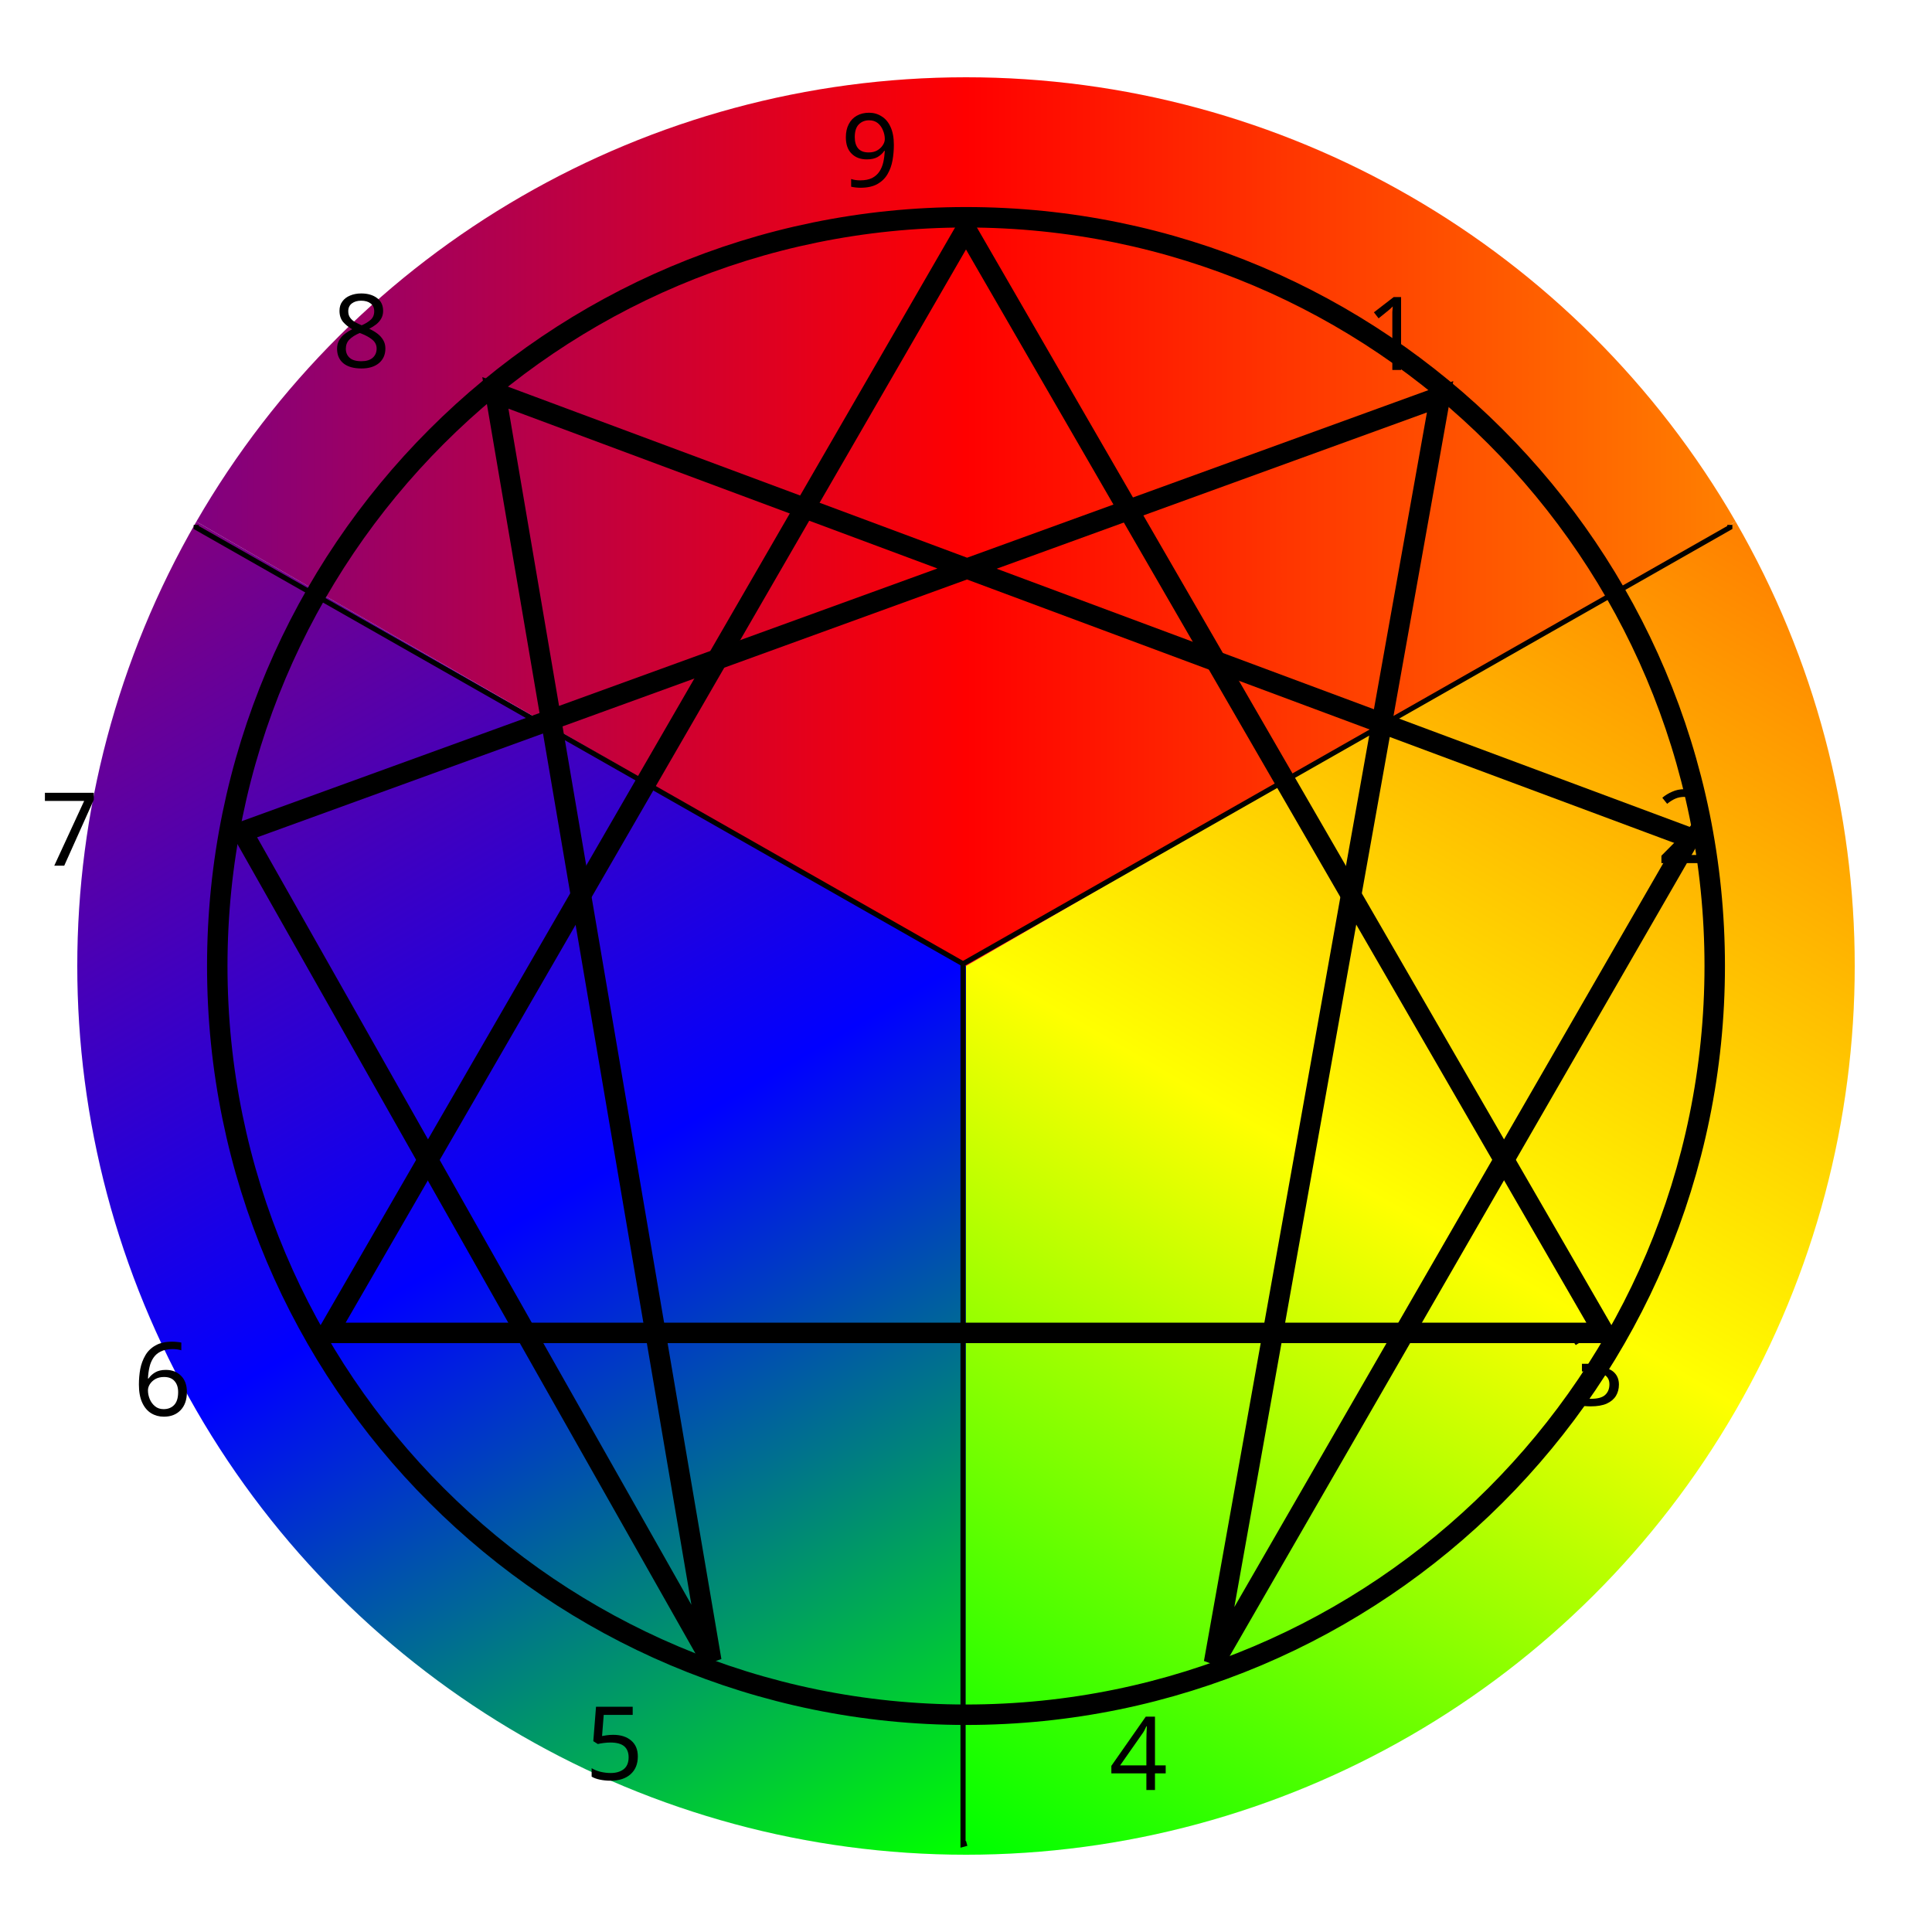
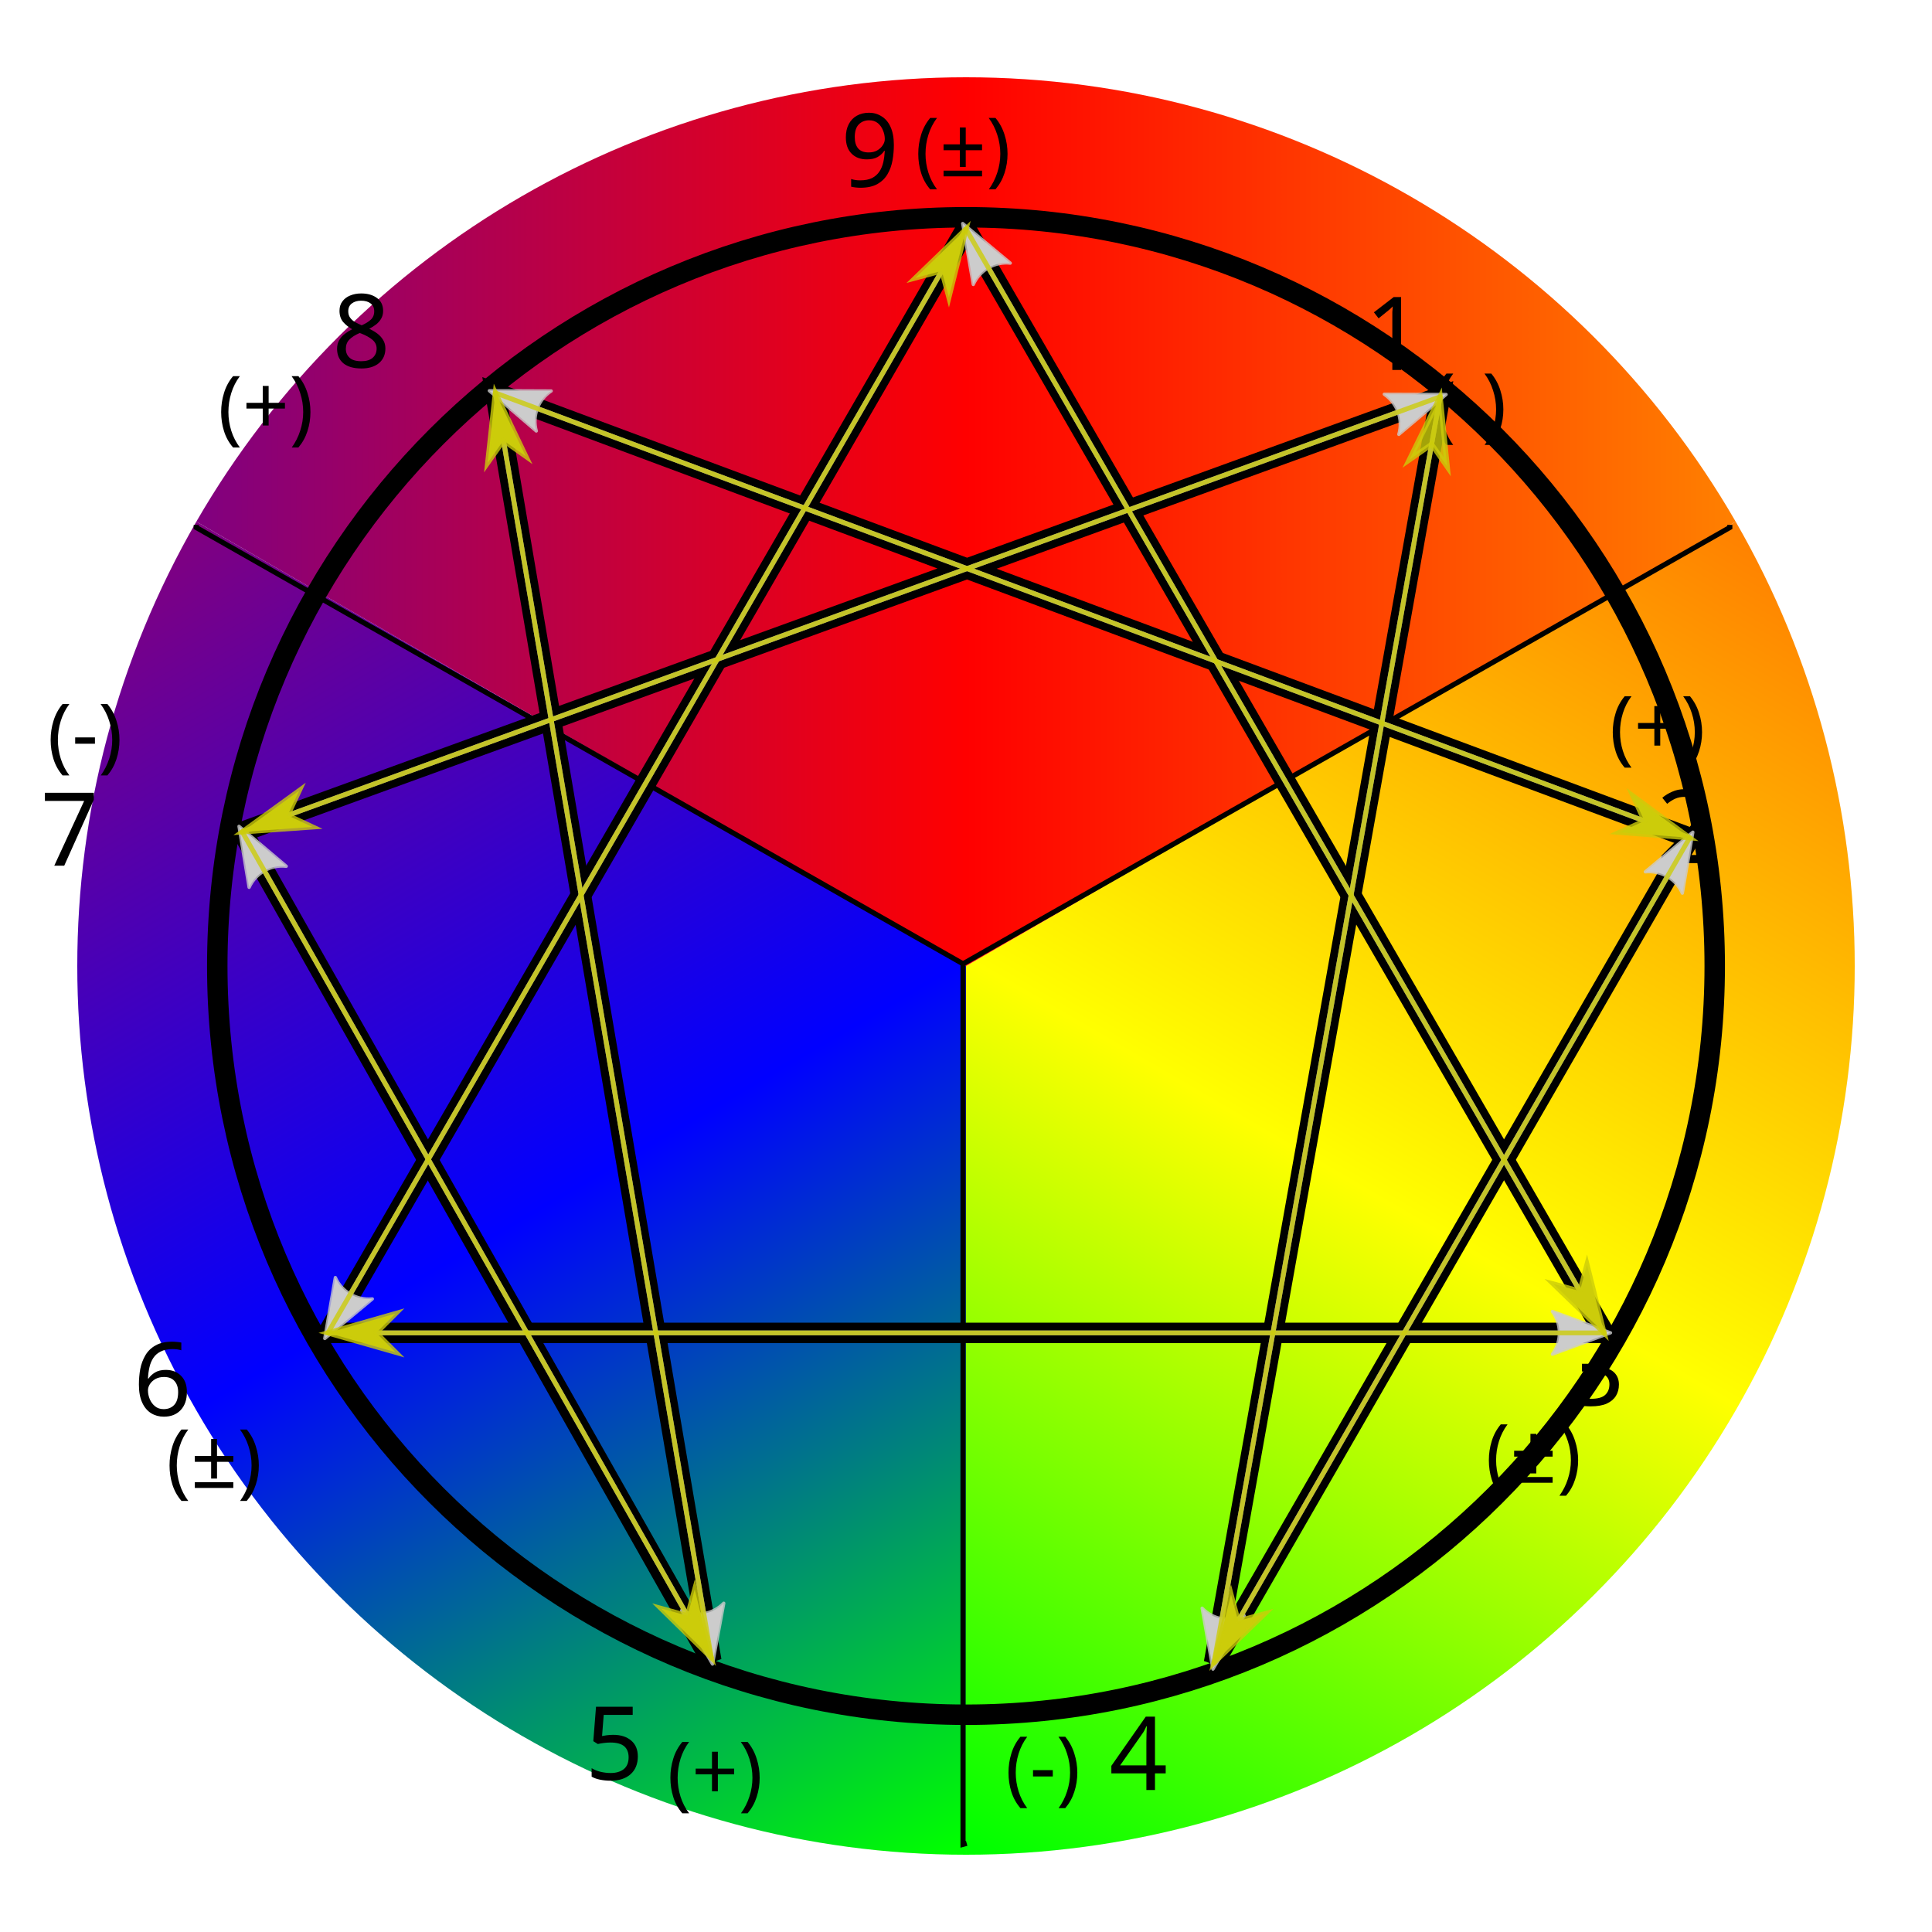
<svg xmlns="http://www.w3.org/2000/svg" xmlns:xlink="http://www.w3.org/1999/xlink" width="200mm" height="200mm" viewBox="0 0 200 200" version="1.1" id="svg8">
  <defs id="defs1">
    <linearGradient id="orange_red_violet">
      <stop style="stop-color:#800080;stop-opacity:1" offset="0" id="stop1586" />
      <stop id="stop1594" offset="0.5" style="stop-color:#ff0000;stop-opacity:1" />
      <stop style="stop-color:#ff8000;stop-opacity:1" offset="1" id="stop1588" />
    </linearGradient>
    <linearGradient id="violet_blue_green">
      <stop style="stop-color:#800080;stop-opacity:1" offset="0" id="stop1576" />
      <stop id="stop1584" offset="0.5" style="stop-color:#0000ff;stop-opacity:1" />
      <stop style="stop-color:#00ff00;stop-opacity:1" offset="1" id="stop1578" />
    </linearGradient>
    <linearGradient id="green_yellow_orange">
      <stop style="stop-color:#00ff00;stop-opacity:1" offset="0" id="stop1111" />
      <stop id="stop1574" offset="0.5" style="stop-color:#ffff00;stop-opacity:1" />
      <stop style="stop-color:#ff8000;stop-opacity:1" offset="1" id="stop1113" />
    </linearGradient>
    <marker style="overflow:visible" id="marker6224" refX="0.0" refY="0.0" orient="auto">
      <path transform="scale(0.8) translate(12.5,0)" style="fill-rule:evenodd;stroke:#cccc0a;stroke-width:1pt;stroke-opacity:0.8;fill:#cccc0a;fill-opacity:1" d="M 0.0,0.0 L 5.0,-5.0 L -12.5,0.0 L 5.0,5.0 L 0.0,0.0 z " id="path6222" />
    </marker>
    <marker style="overflow:visible" id="marker6052" refX="0.0" refY="0.0" orient="auto">
      <path transform="scale(0.8) translate(12.5,0)" style="fill-rule:evenodd;stroke:#cccc0a;stroke-width:1pt;stroke-opacity:0.8;fill:#cccc0a;fill-opacity:1" d="M 0.0,0.0 L 5.0,-5.0 L -12.5,0.0 L 5.0,5.0 L 0.0,0.0 z " id="path6050" />
    </marker>
    <marker style="overflow:visible" id="marker5886" refX="0.0" refY="0.0" orient="auto">
      <path transform="scale(0.8) translate(12.5,0)" style="fill-rule:evenodd;stroke:#cccc0a;stroke-width:1pt;stroke-opacity:0.8;fill:#cccc0a;fill-opacity:1" d="M 0.0,0.0 L 5.0,-5.0 L -12.5,0.0 L 5.0,5.0 L 0.0,0.0 z " id="path5884" />
    </marker>
    <marker style="overflow:visible" id="marker5726" refX="0.0" refY="0.0" orient="auto">
      <path transform="scale(0.8) translate(12.5,0)" style="fill-rule:evenodd;stroke:#cccc0a;stroke-width:1pt;stroke-opacity:0.8;fill:#cccc0a;fill-opacity:1" d="M 0.0,0.0 L 5.0,-5.0 L -12.5,0.0 L 5.0,5.0 L 0.0,0.0 z " id="path5724" />
    </marker>
    <marker style="overflow:visible" id="marker5572" refX="0.0" refY="0.0" orient="auto">
      <path transform="scale(0.8) translate(12.5,0)" style="fill-rule:evenodd;stroke:#cccc0a;stroke-width:1pt;stroke-opacity:0.8;fill:#cccc0a;fill-opacity:1" d="M 0.0,0.0 L 5.0,-5.0 L -12.5,0.0 L 5.0,5.0 L 0.0,0.0 z " id="path5570" />
    </marker>
    <marker style="overflow:visible" id="marker5424" refX="0.0" refY="0.0" orient="auto">
      <path transform="scale(0.8) translate(12.5,0)" style="fill-rule:evenodd;stroke:#cccc0a;stroke-width:1pt;stroke-opacity:0.8;fill:#cccc0a;fill-opacity:1" d="M 0.0,0.0 L 5.0,-5.0 L -12.5,0.0 L 5.0,5.0 L 0.0,0.0 z " id="path5422" />
    </marker>
    <marker style="overflow:visible" id="marker5282" refX="0.0" refY="0.0" orient="auto">
      <path transform="scale(0.8) translate(12.5,0)" style="fill-rule:evenodd;stroke:#cccc0a;stroke-width:1pt;stroke-opacity:0.8;fill:#cccc0a;fill-opacity:0.8" d="M 0.0,0.0 L 5.0,-5.0 L -12.5,0.0 L 5.0,5.0 L 0.0,0.0 z " id="path5280" />
    </marker>
    <marker style="overflow:visible" id="marker5146" refX="0.0" refY="0.0" orient="auto">
      <path transform="scale(0.8) translate(12.5,0)" style="fill-rule:evenodd;stroke:#cccc0a;stroke-width:1pt;stroke-opacity:0.8;fill:#cccc0a;fill-opacity:1" d="M 0.0,0.0 L 5.0,-5.0 L -12.5,0.0 L 5.0,5.0 L 0.0,0.0 z " id="path5144" />
    </marker>
    <marker orient="auto" refY="0.0" refX="0.0" id="Arrow1Lstart" style="overflow:visible">
      <path id="path897" d="M 0.0,0.0 L 5.0,-5.0 L -12.5,0.0 L 5.0,5.0 L 0.0,0.0 z " style="fill-rule:evenodd;stroke:#cccc0a;stroke-width:1pt;stroke-opacity:0.8;fill:#cccc0a;fill-opacity:1" transform="scale(0.8) translate(12.5,0)" />
    </marker>
    <marker style="overflow:visible;" id="marker4864" refX="0.0" refY="0.0" orient="auto">
      <path transform="scale(1.1) rotate(180) translate(1,0)" d="M 8.719,4.034 L -2.207,0.016 L 8.719,-4.002 C 6.973,-1.63 6.983,1.616 8.719,4.034 z " style="fill-rule:evenodd;stroke-width:0.625;stroke-linejoin:round;stroke:#cccc0a;stroke-opacity:0.8;fill:#cccc0a;fill-opacity:0.8" id="path4862" />
    </marker>
    <marker orient="auto" refY="0.0" refX="0.0" id="marker4746" style="overflow:visible;">
      <path id="path4744" style="fill-rule:evenodd;stroke-width:0.625;stroke-linejoin:round;stroke:#cccccc;stroke-opacity:0.8;fill:#cccccc;fill-opacity:0.8" d="M 8.719,4.034 L -2.207,0.016 L 8.719,-4.002 C 6.973,-1.63 6.983,1.616 8.719,4.034 z " transform="scale(1.1) rotate(180) translate(1,0)" />
    </marker>
    <marker style="overflow:visible;" id="marker4634" refX="0.0" refY="0.0" orient="auto">
      <path transform="scale(1.1) rotate(180) translate(1,0)" d="M 8.719,4.034 L -2.207,0.016 L 8.719,-4.002 C 6.973,-1.63 6.983,1.616 8.719,4.034 z " style="fill-rule:evenodd;stroke-width:0.625;stroke-linejoin:round;stroke:#cccccc;stroke-opacity:0.8;fill:#cccccc;fill-opacity:0.8" id="path4632" />
    </marker>
    <marker orient="auto" refY="0.0" refX="0.0" id="marker4528" style="overflow:visible;">
      <path id="path4526" style="fill-rule:evenodd;stroke-width:0.625;stroke-linejoin:round;stroke:#cccccc;stroke-opacity:0.8;fill:#cccccc;fill-opacity:0.8" d="M 8.719,4.034 L -2.207,0.016 L 8.719,-4.002 C 6.973,-1.63 6.983,1.616 8.719,4.034 z " transform="scale(1.1) rotate(180) translate(1,0)" />
    </marker>
    <marker style="overflow:visible;" id="marker4428" refX="0.0" refY="0.0" orient="auto">
      <path transform="scale(1.1) rotate(180) translate(1,0)" d="M 8.719,4.034 L -2.207,0.016 L 8.719,-4.002 C 6.973,-1.63 6.983,1.616 8.719,4.034 z " style="fill-rule:evenodd;stroke-width:0.625;stroke-linejoin:round;stroke:#cccccc;stroke-opacity:0.8;fill:#cccccc;fill-opacity:0.8" id="path4426" />
    </marker>
    <marker orient="auto" refY="0.0" refX="0.0" id="marker4334" style="overflow:visible;">
      <path id="path4332" style="fill-rule:evenodd;stroke-width:0.625;stroke-linejoin:round;stroke:#cccccc;stroke-opacity:0.8;fill:#cccccc;fill-opacity:0.8" d="M 8.719,4.034 L -2.207,0.016 L 8.719,-4.002 C 6.973,-1.63 6.983,1.616 8.719,4.034 z " transform="scale(1.1) rotate(180) translate(1,0)" />
    </marker>
    <marker style="overflow:visible;" id="marker4246" refX="0.0" refY="0.0" orient="auto">
      <path transform="scale(1.1) rotate(180) translate(1,0)" d="M 8.719,4.034 L -2.207,0.016 L 8.719,-4.002 C 6.973,-1.63 6.983,1.616 8.719,4.034 z " style="fill-rule:evenodd;stroke-width:0.625;stroke-linejoin:round;stroke:#cccccc;stroke-opacity:0.8;fill:#cccccc;fill-opacity:0.8" id="path4244" />
    </marker>
    <marker orient="auto" refY="0.0" refX="0.0" id="marker4164" style="overflow:visible;">
      <path id="path4162" style="fill-rule:evenodd;stroke-width:0.625;stroke-linejoin:round;stroke:#cccccc;stroke-opacity:0.8;fill:#cccccc;fill-opacity:0.8" d="M 8.719,4.034 L -2.207,0.016 L 8.719,-4.002 C 6.973,-1.63 6.983,1.616 8.719,4.034 z " transform="scale(1.1) rotate(180) translate(1,0)" />
    </marker>
    <marker style="overflow:visible;" id="marker4064" refX="0.0" refY="0.0" orient="auto">
      <path transform="scale(1.1) rotate(180) translate(1,0)" d="M 8.719,4.034 L -2.207,0.016 L 8.719,-4.002 C 6.973,-1.63 6.983,1.616 8.719,4.034 z " style="fill-rule:evenodd;stroke-width:0.625;stroke-linejoin:round;stroke:#cccccc;stroke-opacity:0.8;fill:#cccccc;fill-opacity:0.8" id="path4062" />
    </marker>
    <marker orient="auto" refY="0.0" refX="0.0" id="marker3308" style="overflow:visible;">
      <path id="path3306" style="fill-rule:evenodd;stroke-width:0.625;stroke-linejoin:round;stroke:#cccccc;stroke-opacity:0.8;fill:#cccccc;fill-opacity:1" d="M 8.719,4.034 L -2.207,0.016 L 8.719,-4.002 C 6.973,-1.63 6.983,1.616 8.719,4.034 z " transform="scale(1.1) rotate(180) translate(1,0)" />
    </marker>
    <marker style="overflow:visible;" id="marker3050" refX="0.0" refY="0.0" orient="auto">
      <path transform="scale(1.1) rotate(180) translate(1,0)" d="M 8.719,4.034 L -2.207,0.016 L 8.719,-4.002 C 6.973,-1.63 6.983,1.616 8.719,4.034 z " style="fill-rule:evenodd;stroke-width:0.625;stroke-linejoin:round;stroke:#cccccc;stroke-opacity:0.8;fill:#cccccc;fill-opacity:1" id="path3048" />
    </marker>
    <marker orient="auto" refY="0.0" refX="0.0" id="marker2810" style="overflow:visible;">
      <path id="path2808" style="fill-rule:evenodd;stroke-width:0.625;stroke-linejoin:round;stroke:#cccccc;stroke-opacity:0.8;fill:#cccccc;fill-opacity:1" d="M 8.719,4.034 L -2.207,0.016 L 8.719,-4.002 C 6.973,-1.63 6.983,1.616 8.719,4.034 z " transform="scale(1.1) rotate(180) translate(1,0)" />
    </marker>
    <marker style="overflow:visible;" id="marker2552" refX="0.0" refY="0.0" orient="auto">
      <path transform="scale(1.1) rotate(180) translate(1,0)" d="M 8.719,4.034 L -2.207,0.016 L 8.719,-4.002 C 6.973,-1.63 6.983,1.616 8.719,4.034 z " style="fill-rule:evenodd;stroke-width:0.625;stroke-linejoin:round;stroke:#cccccc;stroke-opacity:0.8;fill:#cccccc;fill-opacity:1" id="path2550" />
    </marker>
    <marker orient="auto" refY="0.0" refX="0.0" id="marker2336" style="overflow:visible;">
      <path id="path2334" style="fill-rule:evenodd;stroke-width:0.625;stroke-linejoin:round;stroke:#cccccc;stroke-opacity:0.8;fill:#cccccc;fill-opacity:1" d="M 8.719,4.034 L -2.207,0.016 L 8.719,-4.002 C 6.973,-1.63 6.983,1.616 8.719,4.034 z " transform="scale(1.1) rotate(180) translate(1,0)" />
    </marker>
    <marker style="overflow:visible;" id="marker2102" refX="0.0" refY="0.0" orient="auto">
      <path transform="scale(1.1) rotate(180) translate(1,0)" d="M 8.719,4.034 L -2.207,0.016 L 8.719,-4.002 C 6.973,-1.63 6.983,1.616 8.719,4.034 z " style="fill-rule:evenodd;stroke-width:0.625;stroke-linejoin:round;stroke:#cccccc;stroke-opacity:0.8;fill:#cccccc;fill-opacity:1" id="path2100" />
    </marker>
    <marker orient="auto" refY="0.0" refX="0.0" id="marker1874" style="overflow:visible;">
      <path id="path1872" style="fill-rule:evenodd;stroke-width:0.625;stroke-linejoin:round;stroke:#cccccc;stroke-opacity:0.8;fill:#cccccc;fill-opacity:1" d="M 8.719,4.034 L -2.207,0.016 L 8.719,-4.002 C 6.973,-1.63 6.983,1.616 8.719,4.034 z " transform="scale(1.1) rotate(180) translate(1,0)" />
    </marker>
    <marker style="overflow:visible;" id="marker1646" refX="0.0" refY="0.0" orient="auto">
      <path transform="scale(1.1) rotate(180) translate(1,0)" d="M 8.719,4.034 L -2.207,0.016 L 8.719,-4.002 C 6.973,-1.63 6.983,1.616 8.719,4.034 z " style="fill-rule:evenodd;stroke-width:0.625;stroke-linejoin:round;stroke:#cccccc;stroke-opacity:0.8;fill:#cccccc;fill-opacity:1" id="path1644" />
    </marker>
    <marker orient="auto" refY="0.0" refX="0.0" id="marker1247" style="overflow:visible;">
      <path id="path1245" style="fill-rule:evenodd;stroke-width:0.625;stroke-linejoin:round;stroke:#cccccc;stroke-opacity:0.8;fill:#cccccc;fill-opacity:1" d="M 8.719,4.034 L -2.207,0.016 L 8.719,-4.002 C 6.973,-1.63 6.983,1.616 8.719,4.034 z " transform="scale(1.1) rotate(180) translate(1,0)" />
    </marker>
    <marker orient="auto" refY="0.0" refX="0.0" id="Arrow2Lend" style="overflow:visible;">
      <path id="path918" style="fill-rule:evenodd;stroke-width:0.625;stroke-linejoin:round;stroke:#000000;stroke-opacity:1" d="M 8.719,4.034 L -2.207,0.016 L 8.719,-4.002 C 6.973,-1.63 6.983,1.616 8.719,4.034 z " transform="scale(1.1) rotate(180) translate(1,0)" />
    </marker>
    <style type="text/css" id="styleGeneral">
polyline, line, circle, path {
	fill:none;
	stroke: black;
	stroke-width: 2;
}
text {
	font-size: 18pt;
	text-anchor: middle;
	font-family: serif;
	fill: black;
}
</style>
    <linearGradient xlink:href="#green_yellow_orange" id="linearGradient1117" x1="115.161" y1="199.708" x2="194.764" y2="62.884" gradientUnits="userSpaceOnUse" />
    <linearGradient xlink:href="#violet_blue_green" id="linearGradient1582" x1="35.402" y1="63.489" x2="114.781" y2="199.811" gradientUnits="userSpaceOnUse" />
    <linearGradient xlink:href="#orange_red_violet" id="linearGradient1592" x1="35.415" y1="62.884" x2="194.764" y2="62.884" gradientUnits="userSpaceOnUse" />
  </defs>
  <g id="helpers" style="display:none">
    <path id="helperHorizontal" d="M 195.979,99.944 H 4.395 l -0.323,0.121" style="fill:none;fill-rule:evenodd;stroke:#000000;stroke-width:0.291px;stroke-linecap:butt;stroke-linejoin:miter;stroke-opacity:1" />
    <path style="display:inline;fill:none;fill-rule:evenodd;stroke:#000000;stroke-width:0.288px;stroke-linecap:butt;stroke-linejoin:miter;stroke-opacity:1" d="M 99.944,5.936 V 193.697 l 0.121,0.316" id="helperVertical" />
    <path style="opacity:0.98;vector-effect:none;fill:none;fill-opacity:1;stroke:#000000;stroke-width:0.291px;stroke-linecap:butt;stroke-linejoin:miter;stroke-miterlimit:4;stroke-dasharray:none;stroke-dashoffset:0;stroke-opacity:1" id="helperCorners" d="m 100.255,26.191 48.82,17.994 25.832,45.165 -9.243,51.203 -39.993,33.283 -52.03,-0.211 -39.722,-33.606 -8.827,-51.277 26.198,-44.954 z" transform="matrix(1.000155,0,0,1.01085,-0.01685241,-3.900844)" />
  </g>
  <g transform="translate(-15.08929,-8.883927)" id="drawing" style="display:inline">
    <g id="background" transform="translate(15.08929,8.883927)" style="display:inline">
      <circle cx="100" cy="100" r="92" id="circleBackground" style="display:inline;fill:#f7f7f7;fill-opacity:1;stroke:none;stroke-width:2" />
    </g>
    <g id="centers" style="display:inline">
      <path style="fill:url(#linearGradient1117);fill-opacity:1;stroke:none;stroke-width:2" id="centerHeart" d="m 194.764,62.884 a 92,92 0 0 1 1e-5,92 92,92 0 0 1 -79.674,46 l 0,-92 z" />
      <path id="centerHead" style="fill:url(#linearGradient1582);fill-opacity:1;stroke:none;stroke-width:2" d="m 115.089,200.884 a 92,92 0 0 1 -79.674,-46 92,92 0 0 1 -3e-6,-92 l 79.674,46 z" />
      <path d="M 35.415,62.884 A 92,92 0 0 1 115.089,16.884 92,92 0 0 1 194.764,62.884 L 115.089,108.884 Z" id="centerGut" style="fill:url(#linearGradient1592);fill-opacity:1;stroke:none;stroke-width:2" />
      <path id="centerLineHeadHeart" d="m 114.781,108.666 v 91.145 l 0.38,-0.104" style="fill:none;stroke:#000000;stroke-width:0.529;stroke-miterlimit:4;stroke-dasharray:none" />
      <path id="centerLineHeartGut" d="M 114.781,108.658 194.16,63.489 V 63.222" style="fill:none;stroke:#000000;stroke-width:0.529;stroke-miterlimit:4;stroke-dasharray:none" />
      <path style="fill:none;stroke:#000000;stroke-width:0.529;stroke-miterlimit:4;stroke-dasharray:none" d="M 114.781,108.658 35.402,63.489 v -0.267" id="centerLineGutHead" />
    </g>
    <g id="enneagram" style="display:inline">
      <circle id="circle" cx="115.089" cy="108.884" r="77.508" style="fill:none;stroke:#000000;stroke-width:2.117;stroke-miterlimit:4;stroke-dasharray:none" />
      <path id="triangle" d="M 49.036,146.865 H 181.143 L 115.089,32.594 Z" style="display:inline;fill:none;stroke:#000000;stroke-width:2.117;stroke-miterlimit:4;stroke-dasharray:none" />
      <path d="M 164.17,49.957 140.763,181.015 190.007,95.612 66.37,49.556 88.724,180.802 40.168,94.998 Z" id="pentagon" style="display:inline;fill:none;stroke:#000000;stroke-width:2.117;stroke-miterlimit:4;stroke-dasharray:none" />
    </g>
    <g id="numbers" style="display:inline">
      <text id="number1" y="47.186" x="169.037" style="font-style:normal;font-weight:normal;font-size:10.583px;line-height:125%;font-family:Sans;letter-spacing:0px;word-spacing:0px;text-anchor:middle;fill:#000000;fill-opacity:1;stroke:none;stroke-width:0.265px;stroke-linecap:butt;stroke-linejoin:miter;stroke-opacity:1" xml:space="preserve">
        <tspan style="stroke-width:0.265px" y="47.186" x="169.037" id="tspan832">1</tspan>
      </text>
      <text xml:space="preserve" style="font-style:normal;font-weight:normal;font-size:10.583px;line-height:125%;font-family:Sans;letter-spacing:0px;word-spacing:0px;text-anchor:middle;fill:#000000;fill-opacity:1;stroke:none;stroke-width:0.265px;stroke-linecap:butt;stroke-linejoin:miter;stroke-opacity:1" x="199.238" y="98.234" id="number2">
        <tspan id="tspan840" x="199.238" y="98.234" style="stroke-width:0.265px">2</tspan>
      </text>
      <text id="number3" y="154.361" x="189.884" style="font-style:normal;font-weight:normal;font-size:10.583px;line-height:125%;font-family:Sans;letter-spacing:0px;word-spacing:0px;text-anchor:middle;fill:#000000;fill-opacity:1;stroke:none;stroke-width:0.265px;stroke-linecap:butt;stroke-linejoin:miter;stroke-opacity:1" xml:space="preserve">
        <tspan style="stroke-width:0.265px" y="154.361" x="189.884" id="tspan844">3</tspan>
      </text>
      <text xml:space="preserve" style="font-style:normal;font-weight:normal;font-size:10.583px;line-height:125%;font-family:Sans;letter-spacing:0px;word-spacing:0px;text-anchor:middle;fill:#000000;fill-opacity:1;stroke:none;stroke-width:0.265px;stroke-linecap:butt;stroke-linejoin:miter;stroke-opacity:1" x="142.577" y="194.184" id="number4">
        <tspan id="tspan848" x="142.577" y="194.184" style="stroke-width:0.265px">4</tspan>
      </text>
      <text id="number5" y="193.115" x="88.321" style="font-style:normal;font-weight:normal;font-size:10.583px;line-height:125%;font-family:Sans;letter-spacing:0px;word-spacing:0px;text-anchor:middle;fill:#000000;fill-opacity:1;stroke:none;stroke-width:0.265px;stroke-linecap:butt;stroke-linejoin:miter;stroke-opacity:1" xml:space="preserve">
        <tspan style="stroke-width:0.265px" y="193.115" x="88.321" id="tspan852">5</tspan>
      </text>
      <text xml:space="preserve" style="font-style:normal;font-weight:normal;font-size:10.583px;line-height:125%;font-family:Sans;letter-spacing:0px;word-spacing:0px;text-anchor:middle;fill:#000000;fill-opacity:1;stroke:none;stroke-width:0.265px;stroke-linecap:butt;stroke-linejoin:miter;stroke-opacity:1" x="41.549" y="155.43" id="number6">
        <tspan id="tspan856" x="41.549" y="155.43" style="stroke-width:0.265px">6</tspan>
      </text>
      <text id="number7" y="98.502" x="31.927" style="font-style:normal;font-weight:normal;font-size:10.583px;line-height:125%;font-family:Sans;letter-spacing:0px;word-spacing:0px;text-anchor:middle;fill:#000000;fill-opacity:1;stroke:none;stroke-width:0.265px;stroke-linecap:butt;stroke-linejoin:miter;stroke-opacity:1" xml:space="preserve">
        <tspan style="stroke-width:0.265px" y="98.502" x="31.927" id="tspan860">7</tspan>
      </text>
      <text id="number8" y="46.919" x="62.129" style="font-style:normal;font-weight:normal;font-size:10.583px;line-height:125%;font-family:Sans;letter-spacing:0px;word-spacing:0px;text-anchor:middle;fill:#000000;fill-opacity:1;stroke:none;stroke-width:0.265px;stroke-linecap:butt;stroke-linejoin:miter;stroke-opacity:1" xml:space="preserve">
        <tspan style="stroke-width:0.265px" y="46.919" x="62.129" id="tspan868">8</tspan>
      </text>
      <text xml:space="preserve" style="font-style:normal;font-weight:normal;font-size:10.583px;line-height:125%;font-family:Sans;letter-spacing:0px;word-spacing:0px;text-anchor:middle;fill:#000000;fill-opacity:1;stroke:none;stroke-width:0.265px;stroke-linecap:butt;stroke-linejoin:miter;stroke-opacity:1" x="114.781" y="28.21" id="number9">
        <tspan id="tspan872" x="114.781" y="28.21" style="stroke-width:0.265px">9</tspan>
      </text>
-       <g id="plusMinus" style="display:none">
+       <g id="plusMinus" style="display:inline">
        <text id="text6583" y="53.6" x="177.055" style="font-style:normal;font-variant:normal;font-weight:normal;font-stretch:normal;font-size:8.467px;line-height:125%;font-family:Sans;-inkscape-font-specification:'Sans, Normal';font-variant-ligatures:normal;font-variant-caps:normal;font-variant-numeric:normal;font-feature-settings:normal;text-align:center;letter-spacing:0px;word-spacing:0px;writing-mode:lr-tb;text-anchor:middle;fill:#000000;fill-opacity:1;stroke:none;stroke-width:0.265px;stroke-linecap:butt;stroke-linejoin:miter;stroke-opacity:1" xml:space="preserve">
          <tspan style="font-style:normal;font-variant:normal;font-weight:normal;font-stretch:normal;font-size:8.467px;font-family:Sans;-inkscape-font-specification:'Sans, Normal';font-variant-ligatures:normal;font-variant-caps:normal;font-variant-numeric:normal;font-feature-settings:normal;text-align:center;writing-mode:lr-tb;text-anchor:middle;stroke-width:0.265px" y="53.6" x="177.055" id="tspan6581">(-)</tspan>
        </text>
        <text xml:space="preserve" style="font-style:normal;font-variant:normal;font-weight:normal;font-stretch:normal;font-size:8.467px;line-height:125%;font-family:Sans;-inkscape-font-specification:'Sans, Normal';font-variant-ligatures:normal;font-variant-caps:normal;font-variant-numeric:normal;font-feature-settings:normal;text-align:center;letter-spacing:0px;word-spacing:0px;writing-mode:lr-tb;text-anchor:middle;fill:#000000;fill-opacity:1;stroke:none;stroke-width:0.265px;stroke-linecap:butt;stroke-linejoin:miter;stroke-opacity:1" x="132.955" y="194.719" id="text6591">
          <tspan id="tspan6589" x="132.955" y="194.719" style="font-style:normal;font-variant:normal;font-weight:normal;font-stretch:normal;font-size:8.467px;font-family:Sans;-inkscape-font-specification:'Sans, Normal';font-variant-ligatures:normal;font-variant-caps:normal;font-variant-numeric:normal;font-feature-settings:normal;text-align:center;writing-mode:lr-tb;text-anchor:middle;stroke-width:0.265px">(-)</tspan>
        </text>
        <text id="text6595" y="87.811" x="33.798" style="font-style:normal;font-variant:normal;font-weight:normal;font-stretch:normal;font-size:8.467px;line-height:125%;font-family:Sans;-inkscape-font-specification:'Sans, Normal';font-variant-ligatures:normal;font-variant-caps:normal;font-variant-numeric:normal;font-feature-settings:normal;text-align:center;letter-spacing:0px;word-spacing:0px;writing-mode:lr-tb;text-anchor:middle;fill:#000000;fill-opacity:1;stroke:none;stroke-width:0.265px;stroke-linecap:butt;stroke-linejoin:miter;stroke-opacity:1" xml:space="preserve">
          <tspan style="font-style:normal;font-variant:normal;font-weight:normal;font-stretch:normal;font-size:8.467px;font-family:Sans;-inkscape-font-specification:'Sans, Normal';font-variant-ligatures:normal;font-variant-caps:normal;font-variant-numeric:normal;font-feature-settings:normal;text-align:center;writing-mode:lr-tb;text-anchor:middle;stroke-width:0.265px" y="87.811" x="33.798" id="tspan6593">(-)</tspan>
        </text>
        <text xml:space="preserve" style="font-style:normal;font-variant:normal;font-weight:normal;font-stretch:normal;font-size:8.467px;line-height:125%;font-family:Sans;-inkscape-font-specification:'Sans, Normal';font-variant-ligatures:normal;font-variant-caps:normal;font-variant-numeric:normal;font-feature-settings:normal;text-align:center;letter-spacing:0px;word-spacing:0px;writing-mode:lr-tb;text-anchor:middle;fill:#000000;fill-opacity:1;stroke:none;stroke-width:0.265px;stroke-linecap:butt;stroke-linejoin:miter;stroke-opacity:1" x="52.507" y="53.868" id="text6599">
          <tspan id="tspan6597" x="52.507" y="53.868" style="font-style:normal;font-variant:normal;font-weight:normal;font-stretch:normal;font-size:8.467px;font-family:Sans;-inkscape-font-specification:'Sans, Normal';font-variant-ligatures:normal;font-variant-caps:normal;font-variant-numeric:normal;font-feature-settings:normal;text-align:center;writing-mode:lr-tb;text-anchor:middle;stroke-width:0.265px">(+)</tspan>
        </text>
        <text id="text6603" y="87.009" x="196.565" style="font-style:normal;font-variant:normal;font-weight:normal;font-stretch:normal;font-size:8.467px;line-height:125%;font-family:Sans;-inkscape-font-specification:'Sans, Normal';font-variant-ligatures:normal;font-variant-caps:normal;font-variant-numeric:normal;font-feature-settings:normal;text-align:center;letter-spacing:0px;word-spacing:0px;writing-mode:lr-tb;text-anchor:middle;fill:#000000;fill-opacity:1;stroke:none;stroke-width:0.265px;stroke-linecap:butt;stroke-linejoin:miter;stroke-opacity:1" xml:space="preserve">
          <tspan style="font-style:normal;font-variant:normal;font-weight:normal;font-stretch:normal;font-size:8.467px;font-family:Sans;-inkscape-font-specification:'Sans, Normal';font-variant-ligatures:normal;font-variant-caps:normal;font-variant-numeric:normal;font-feature-settings:normal;text-align:center;writing-mode:lr-tb;text-anchor:middle;stroke-width:0.265px" y="87.009" x="196.565" id="tspan6601">(+)</tspan>
        </text>
        <text xml:space="preserve" style="font-style:normal;font-variant:normal;font-weight:normal;font-stretch:normal;font-size:8.467px;line-height:125%;font-family:Sans;-inkscape-font-specification:'Sans, Normal';font-variant-ligatures:normal;font-variant-caps:normal;font-variant-numeric:normal;font-feature-settings:normal;text-align:center;letter-spacing:0px;word-spacing:0px;writing-mode:lr-tb;text-anchor:middle;fill:#000000;fill-opacity:1;stroke:none;stroke-width:0.265px;stroke-linecap:butt;stroke-linejoin:miter;stroke-opacity:1" x="99.012" y="195.253" id="text6607">
          <tspan id="tspan6605" x="99.012" y="195.253" style="font-style:normal;font-variant:normal;font-weight:normal;font-stretch:normal;font-size:8.467px;font-family:Sans;-inkscape-font-specification:'Sans, Normal';font-variant-ligatures:normal;font-variant-caps:normal;font-variant-numeric:normal;font-feature-settings:normal;text-align:center;writing-mode:lr-tb;text-anchor:middle;stroke-width:0.265px">(+)</tspan>
        </text>
        <text id="text6611" y="162.379" x="183.736" style="font-style:normal;font-variant:normal;font-weight:normal;font-stretch:normal;font-size:8.467px;line-height:125%;font-family:Sans;-inkscape-font-specification:'Sans, Normal';font-variant-ligatures:normal;font-variant-caps:normal;font-variant-numeric:normal;font-feature-settings:normal;text-align:center;letter-spacing:0px;word-spacing:0px;writing-mode:lr-tb;text-anchor:middle;fill:#000000;fill-opacity:1;stroke:none;stroke-width:0.265px;stroke-linecap:butt;stroke-linejoin:miter;stroke-opacity:1" xml:space="preserve">
          <tspan y="162.379" x="183.736" id="tspan6613">(±)</tspan>
        </text>
        <text xml:space="preserve" style="font-style:normal;font-variant:normal;font-weight:normal;font-stretch:normal;font-size:8.467px;line-height:125%;font-family:Sans;-inkscape-font-specification:'Sans, Normal';font-variant-ligatures:normal;font-variant-caps:normal;font-variant-numeric:normal;font-feature-settings:normal;text-align:center;letter-spacing:0px;word-spacing:0px;writing-mode:lr-tb;text-anchor:middle;fill:#000000;fill-opacity:1;stroke:none;stroke-width:0.265px;stroke-linecap:butt;stroke-linejoin:miter;stroke-opacity:1" x="47.162" y="162.914" id="text6617">
          <tspan id="tspan6615" x="47.162" y="162.914">(±)</tspan>
        </text>
        <text id="text6621" y="27.141" x="124.67" style="font-style:normal;font-variant:normal;font-weight:normal;font-stretch:normal;font-size:8.467px;line-height:125%;font-family:Sans;-inkscape-font-specification:'Sans, Normal';font-variant-ligatures:normal;font-variant-caps:normal;font-variant-numeric:normal;font-feature-settings:normal;text-align:center;letter-spacing:0px;word-spacing:0px;writing-mode:lr-tb;text-anchor:middle;fill:#000000;fill-opacity:1;stroke:none;stroke-width:0.265px;stroke-linecap:butt;stroke-linejoin:miter;stroke-opacity:1" xml:space="preserve">
          <tspan y="27.141" x="124.67" id="tspan6619">(±)</tspan>
        </text>
      </g>
    </g>
-     <g id="arrowsDisintegration" style="display:none">
+     <g id="arrowsDisintegration" style="display:inline">
      <path id="arrow96" d="M 115.089,32.594 49.036,146.865" style="fill:#cccccc;fill-opacity:1;fill-rule:evenodd;stroke:#cccccc;stroke-width:0.5;stroke-linecap:round;stroke-linejoin:round;stroke-miterlimit:4;stroke-dasharray:none;stroke-opacity:0.8;marker-end:url(#marker1247)" />
      <path style="fill:#cccccc;fill-opacity:1;fill-rule:evenodd;stroke:#cccccc;stroke-width:0.5;stroke-linecap:round;stroke-linejoin:round;stroke-miterlimit:4;stroke-dasharray:none;stroke-opacity:0.8;marker-end:url(#marker1646)" d="M 49.036,146.865 H 181.143" id="arrow63" />
      <path id="arrow39" d="M 181.143,146.865 115.089,32.594" style="fill:#cccccc;fill-opacity:1;fill-rule:evenodd;stroke:#cccccc;stroke-width:0.5;stroke-linecap:round;stroke-linejoin:round;stroke-miterlimit:4;stroke-dasharray:none;stroke-opacity:0.8;marker-end:url(#marker1874)" />
      <path style="fill:#cccccc;fill-opacity:1;fill-rule:evenodd;stroke:#cccccc;stroke-width:0.5;stroke-linecap:round;stroke-linejoin:round;stroke-miterlimit:4;stroke-dasharray:none;stroke-opacity:0.8;marker-end:url(#marker2102)" d="M 164.17,49.957 140.763,181.015" id="arrow14" />
      <path id="arrow42" d="M 140.763,181.015 190.007,95.612" style="fill:#cccccc;fill-opacity:1;fill-rule:evenodd;stroke:#cccccc;stroke-width:0.5;stroke-linecap:round;stroke-linejoin:round;stroke-miterlimit:4;stroke-dasharray:none;stroke-opacity:0.8;marker-end:url(#marker2336)" />
      <path style="fill:#cccccc;fill-opacity:1;fill-rule:evenodd;stroke:#cccccc;stroke-width:0.5;stroke-linecap:round;stroke-linejoin:round;stroke-miterlimit:4;stroke-dasharray:none;stroke-opacity:0.8;marker-end:url(#marker2552)" d="M 190.007,95.612 66.37,49.556" id="arrow28" />
      <path id="arrow85" d="M 66.37,49.556 88.725,180.493" style="fill:#cccccc;fill-opacity:1;fill-rule:evenodd;stroke:#cccccc;stroke-width:0.5;stroke-linecap:round;stroke-linejoin:round;stroke-miterlimit:4;stroke-dasharray:none;stroke-opacity:0.8;marker-end:url(#marker2810)" />
      <path style="fill:#cccccc;fill-opacity:1;fill-rule:evenodd;stroke:#cccccc;stroke-width:0.5;stroke-linecap:round;stroke-linejoin:round;stroke-miterlimit:4;stroke-dasharray:none;stroke-opacity:0.8;marker-end:url(#marker3050)" d="M 88.725,180.493 40.168,94.998" id="arrow57" />
      <path id="arrow71" d="M 40.168,94.998 164.17,49.957" style="fill:#cccccc;fill-opacity:1;fill-rule:evenodd;stroke:#cccccc;stroke-width:0.5;stroke-linecap:round;stroke-linejoin:round;stroke-miterlimit:4;stroke-dasharray:none;stroke-opacity:0.8;marker-end:url(#marker3308)" />
    </g>
-     <g id="arrowsIntegration" style="display:none">
+     <g id="arrowsIntegration" style="display:inline">
      <path style="fill:#cccc0a;fill-opacity:1;fill-rule:evenodd;stroke:#cccc0a;stroke-width:0.5;stroke-linecap:round;stroke-linejoin:round;stroke-miterlimit:4;stroke-dasharray:none;stroke-opacity:0.8;marker-start:url(#marker6224)" d="M 115.089,32.594 49.036,146.865" id="arrow69" />
      <path id="arrow36" d="M 49.036,146.865 H 181.143" style="fill:#cccc0a;fill-opacity:1;fill-rule:evenodd;stroke:#cccc0a;stroke-width:0.5;stroke-linecap:round;stroke-linejoin:round;stroke-miterlimit:4;stroke-dasharray:none;stroke-opacity:0.8;marker-start:url(#Arrow1Lstart)" />
      <path style="fill:#cccc0a;fill-opacity:1;fill-rule:evenodd;stroke:#cccc0a;stroke-width:0.5;stroke-linecap:round;stroke-linejoin:round;stroke-miterlimit:4;stroke-dasharray:none;stroke-opacity:0.8;marker-start:url(#marker5146)" d="M 181.143,146.865 115.089,32.594" id="arrow93" />
      <path id="arrow41" d="M 164.17,49.957 140.763,181.015" style="fill:#cccc0a;fill-opacity:1;fill-rule:evenodd;stroke:#cccc0a;stroke-width:0.5;stroke-linecap:round;stroke-linejoin:round;stroke-miterlimit:4;stroke-dasharray:none;stroke-opacity:0.8;marker-start:url(#marker5282)" />
      <path style="fill:#cccc0a;fill-opacity:1;fill-rule:evenodd;stroke:#cccc0a;stroke-width:0.5;stroke-linecap:round;stroke-linejoin:round;stroke-miterlimit:4;stroke-dasharray:none;stroke-opacity:0.8;marker-start:url(#marker5424)" d="M 140.763,181.015 190.007,95.612" id="arrow24" />
      <path id="arrow82" d="M 190.007,95.612 66.37,49.556" style="fill:#cccc0a;fill-opacity:1;fill-rule:evenodd;stroke:#cccc0a;stroke-width:0.5;stroke-linecap:round;stroke-linejoin:round;stroke-miterlimit:4;stroke-dasharray:none;stroke-opacity:0.8;marker-start:url(#marker5572)" />
      <path style="fill:#cccc0a;fill-opacity:1;fill-rule:evenodd;stroke:#cccc0a;stroke-width:0.5;stroke-linecap:round;stroke-linejoin:round;stroke-miterlimit:4;stroke-dasharray:none;stroke-opacity:0.8;marker-start:url(#marker5726)" d="M 66.37,49.556 88.725,180.493" id="arrow58" />
      <path id="arrow75" d="M 88.725,180.493 40.168,94.998" style="fill:#cccc0a;fill-opacity:1;fill-rule:evenodd;stroke:#cccc0a;stroke-width:0.5;stroke-linecap:round;stroke-linejoin:round;stroke-miterlimit:4;stroke-dasharray:none;stroke-opacity:0.8;marker-start:url(#marker5886)" />
      <path style="fill:#cccc0a;fill-opacity:1;fill-rule:evenodd;stroke:#cccc0a;stroke-width:0.5;stroke-linecap:round;stroke-linejoin:round;stroke-miterlimit:4;stroke-dasharray:none;stroke-opacity:0.8;marker-start:url(#marker6052)" d="M 40.168,94.998 164.17,49.957" id="arrow17" />
    </g>
  </g>
</svg>
